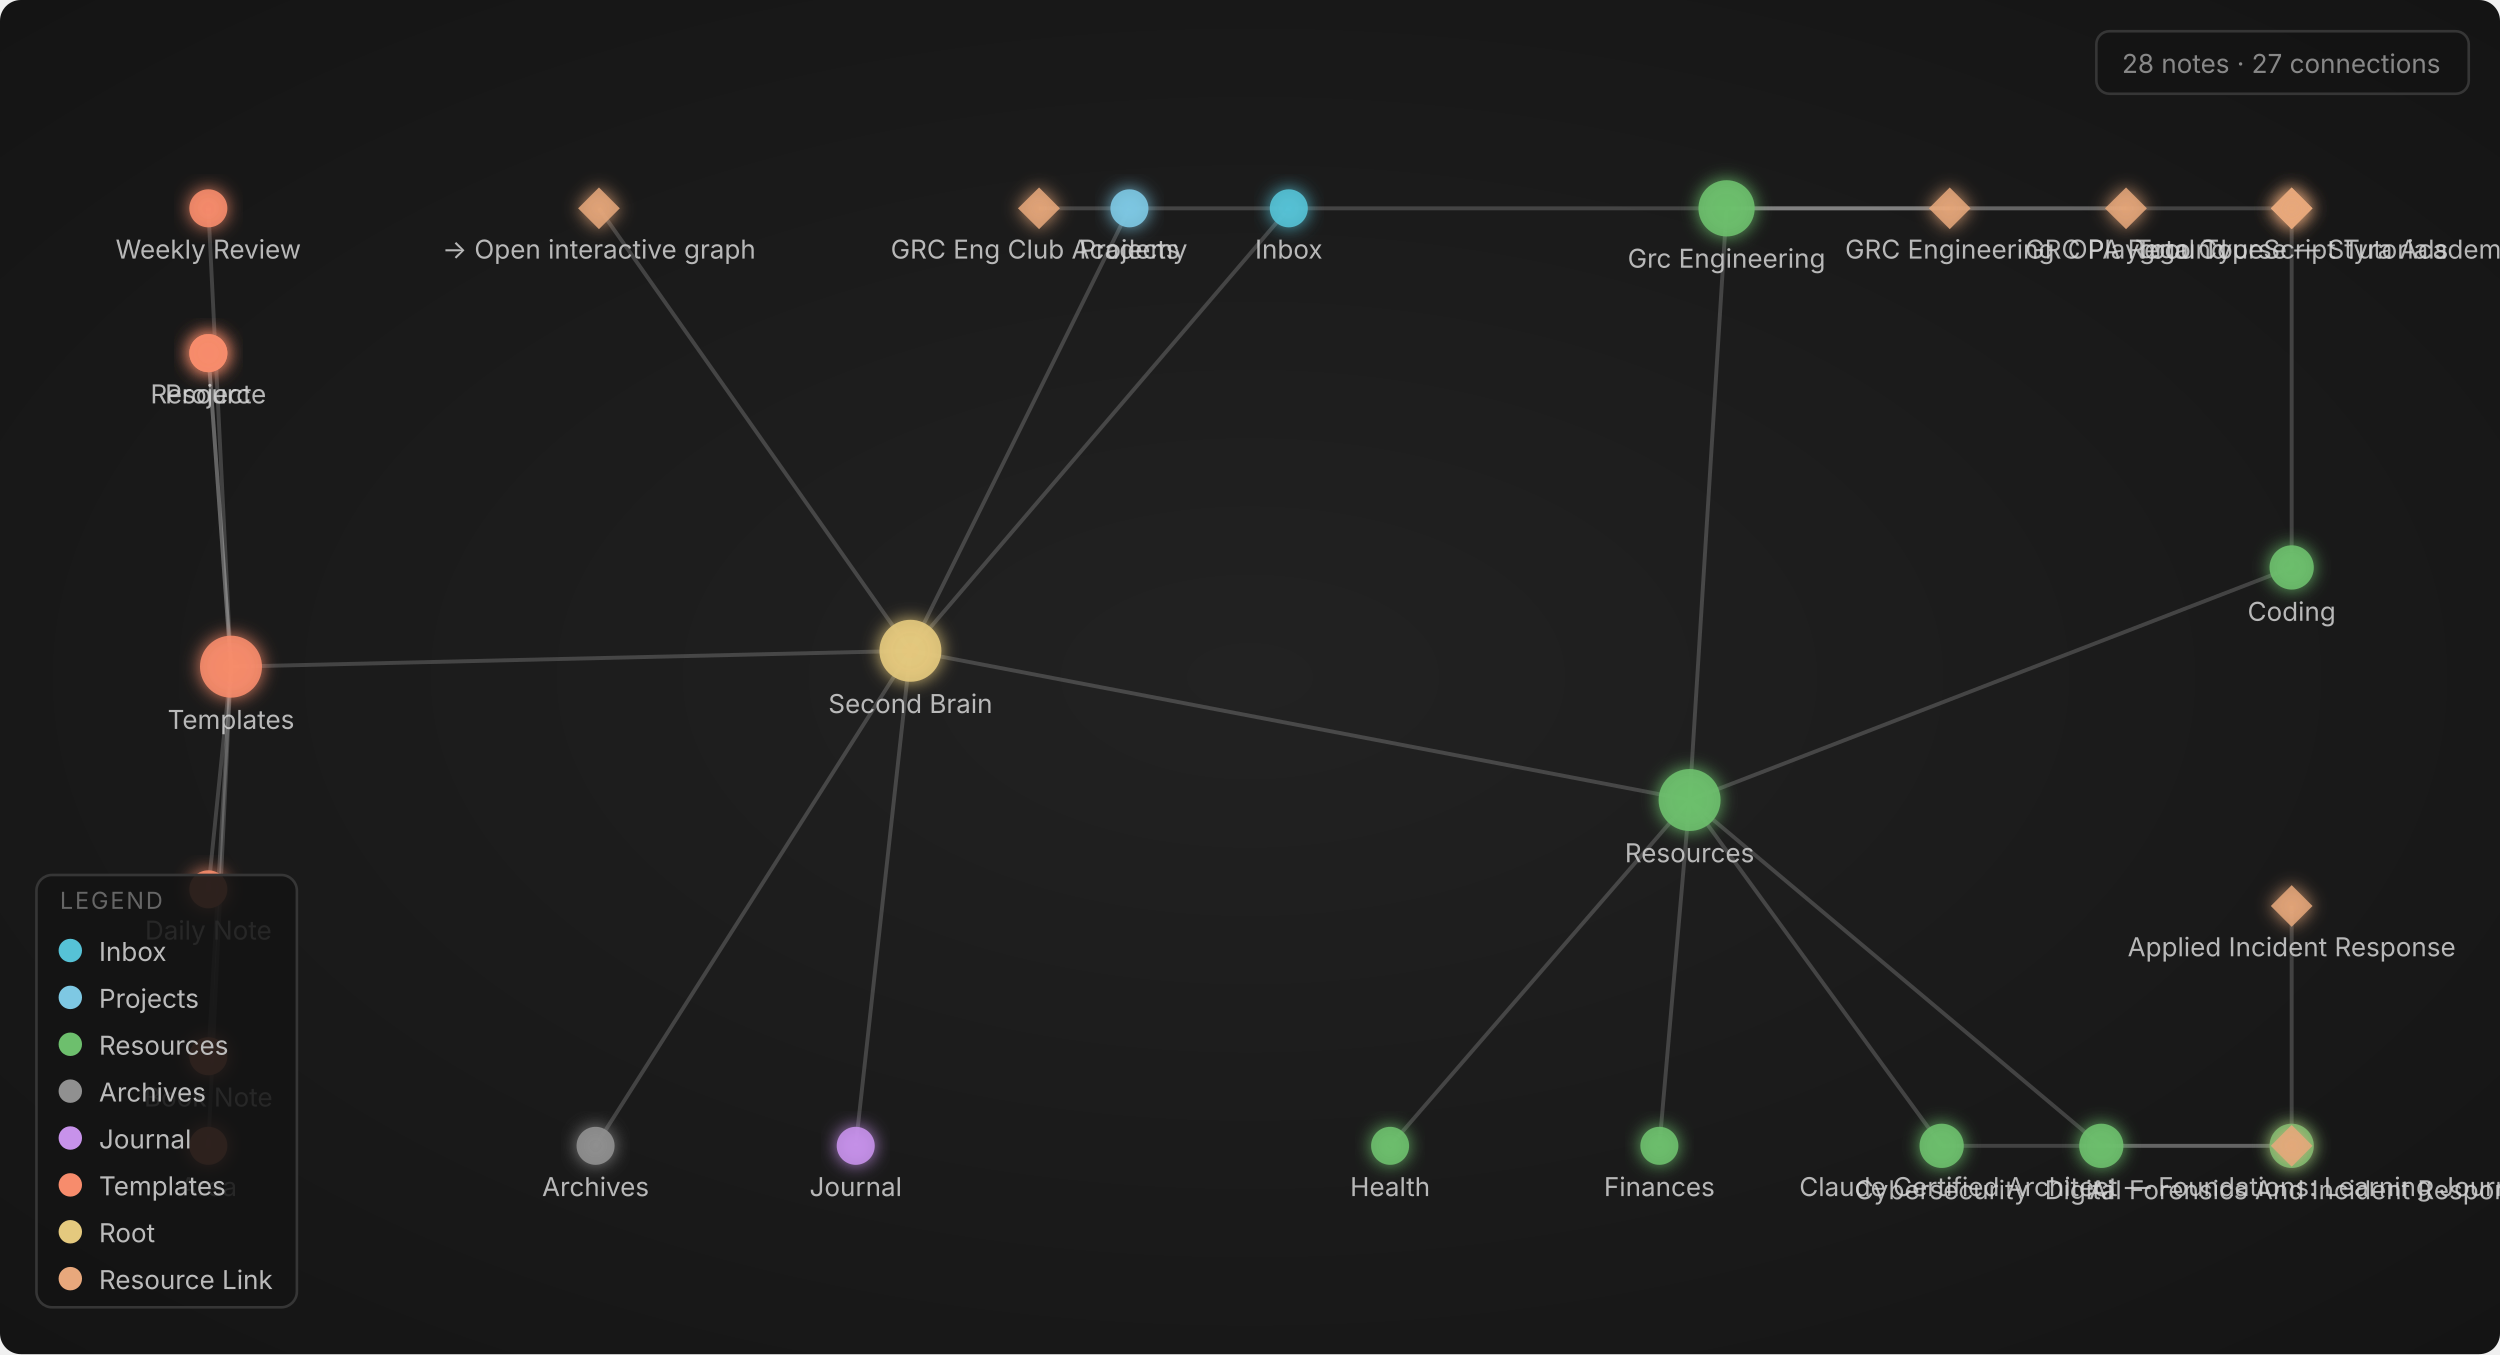
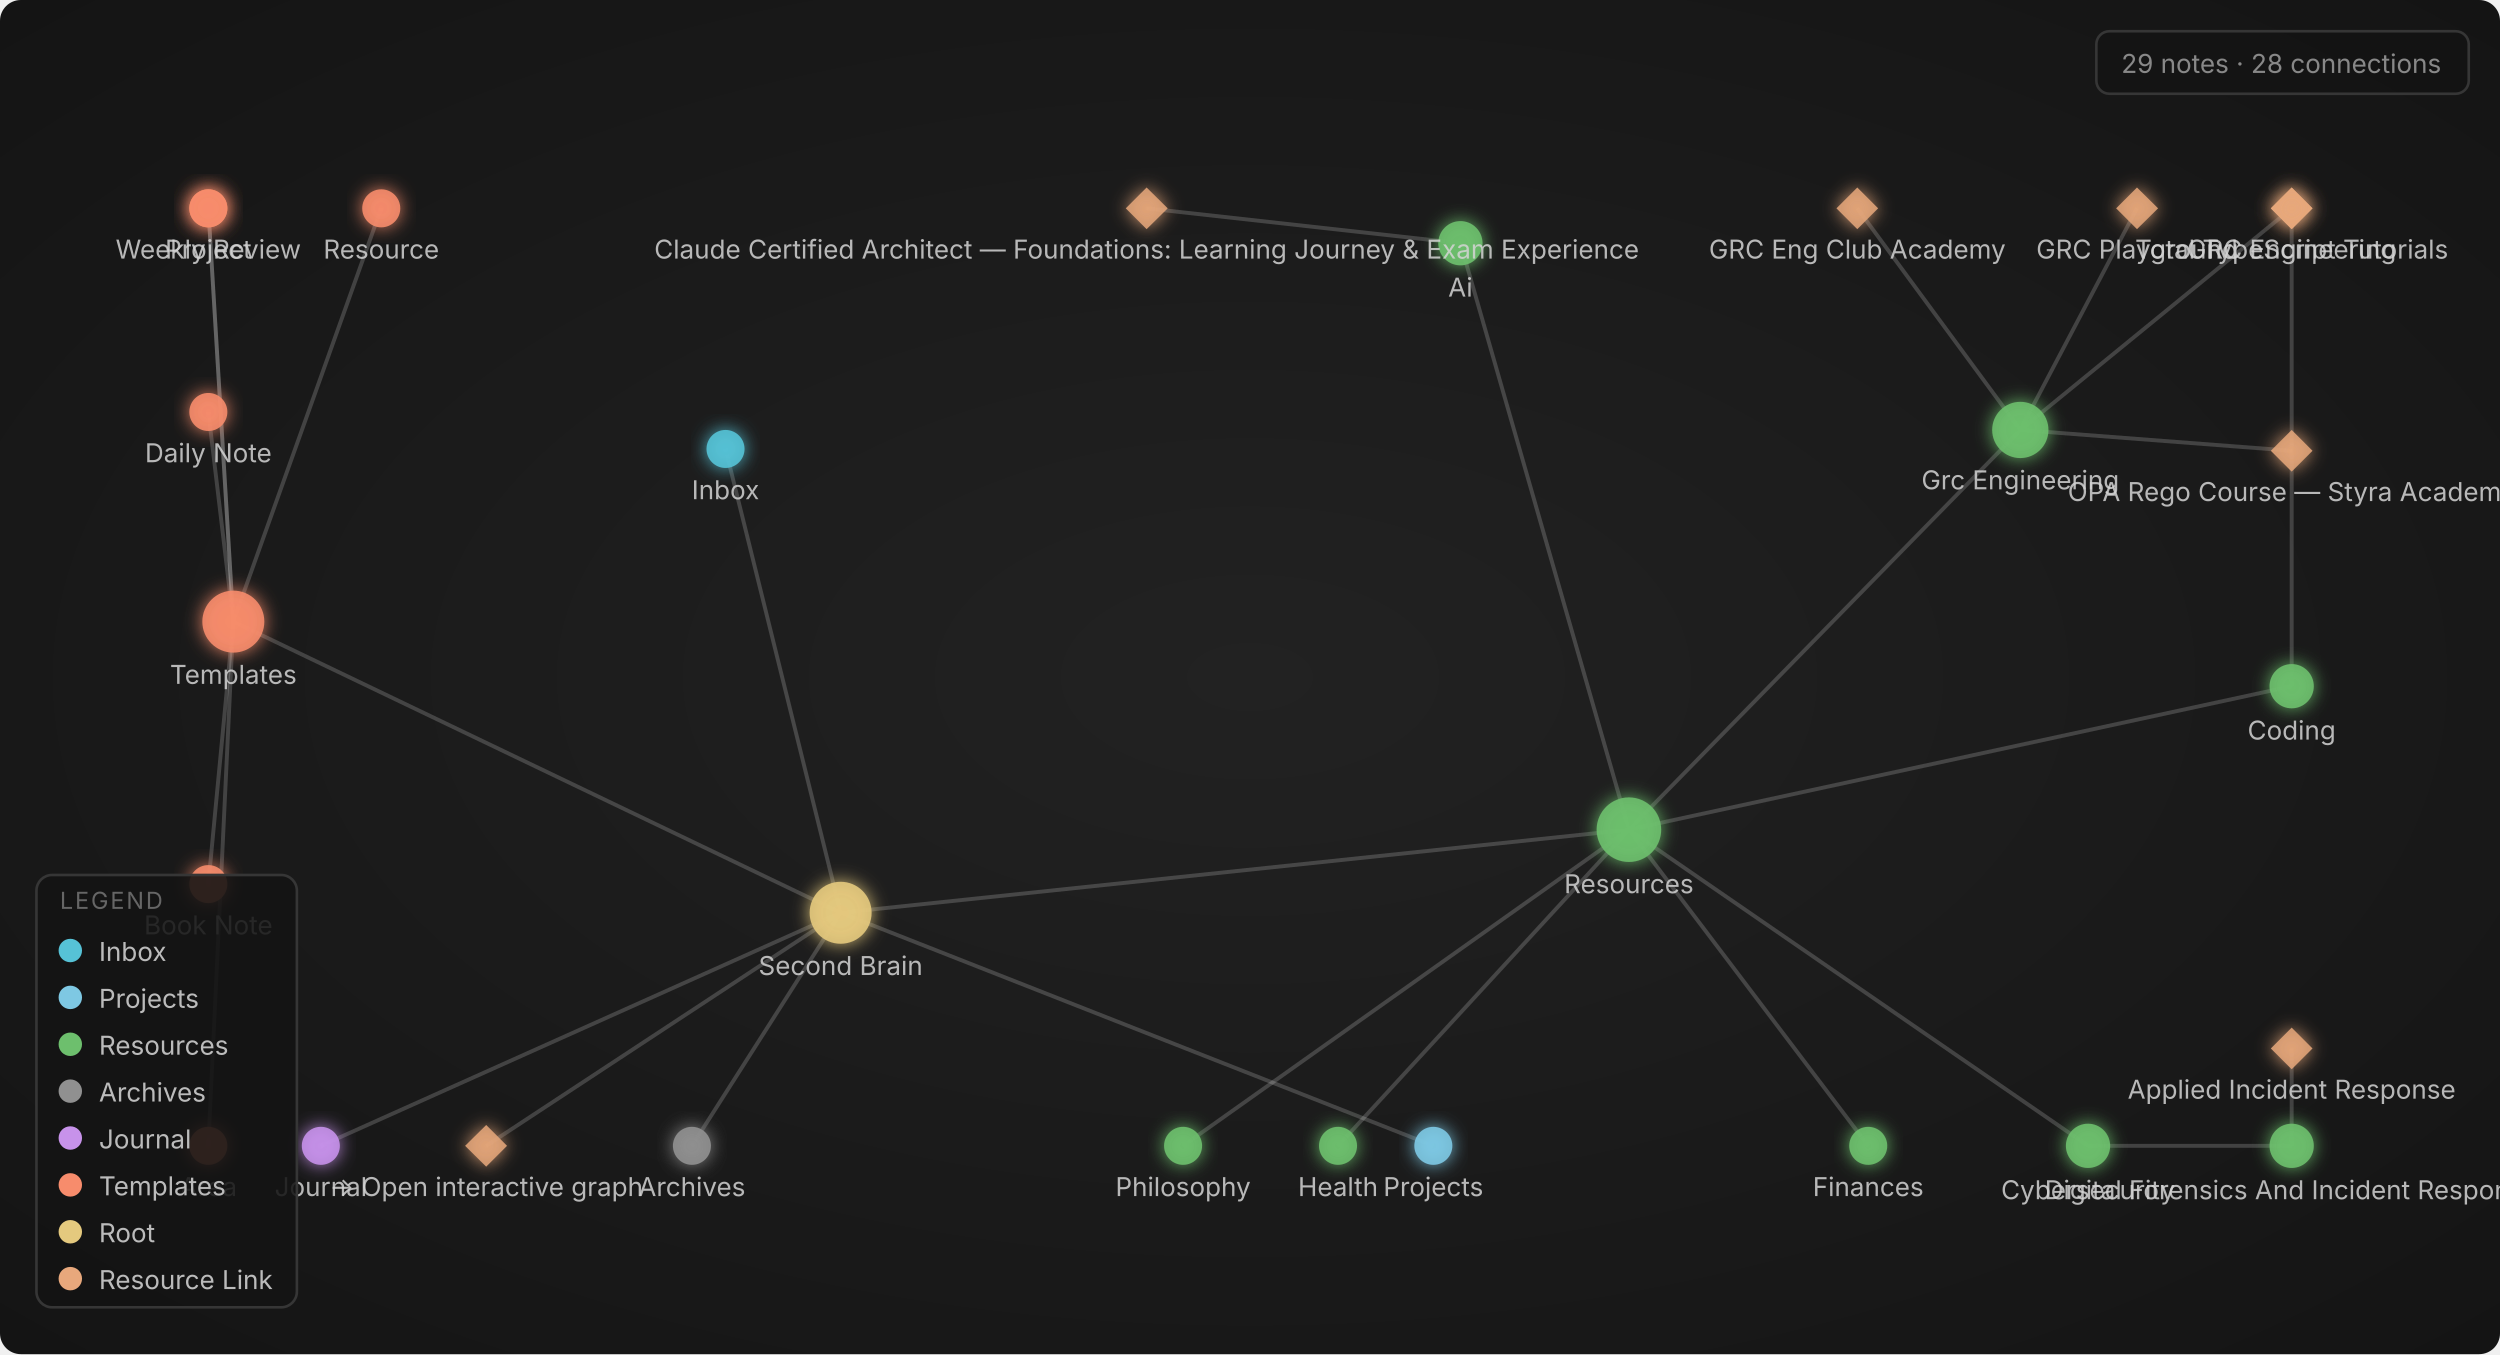
<svg xmlns="http://www.w3.org/2000/svg" width="960" height="520" viewBox="0 0 960 520">
  <defs>
    <radialGradient id="bg" cx="50%" cy="50%" r="70%">
      <stop offset="0%" stop-color="#222222" />
      <stop offset="100%" stop-color="#141414" />
    </radialGradient>
    <filter id="glow" x="-40%" y="-40%" width="180%" height="180%">
      <feGaussianBlur stdDeviation="3.5" result="coloredBlur" />
      <feMerge>
        <feMergeNode in="coloredBlur" />
        <feMergeNode in="SourceGraphic" />
      </feMerge>
    </filter>
  </defs>
  <rect width="960" height="520" fill="url(#bg)" rx="8" />
  <g id="edges">
-     <line x1="648.8" y1="307.2" x2="806.9" y2="440.0" stroke="#ffffff" stroke-opacity="0.18" stroke-width="1.5" />
-     <line x1="648.8" y1="307.2" x2="880.0" y2="217.9" stroke="#ffffff" stroke-opacity="0.18" stroke-width="1.5" />
-     <line x1="648.8" y1="307.2" x2="745.6" y2="440.0" stroke="#ffffff" stroke-opacity="0.18" stroke-width="1.5" />
-     <line x1="648.8" y1="307.2" x2="637.2" y2="440.0" stroke="#ffffff" stroke-opacity="0.18" stroke-width="1.5" />
-     <line x1="648.8" y1="307.2" x2="663.0" y2="80.0" stroke="#ffffff" stroke-opacity="0.18" stroke-width="1.5" />
-     <line x1="648.8" y1="307.2" x2="533.8" y2="440.0" stroke="#ffffff" stroke-opacity="0.18" stroke-width="1.5" />
-     <line x1="745.6" y1="440.0" x2="880.0" y2="440.0" stroke="#ffffff" stroke-opacity="0.18" stroke-width="1.5" />
-     <line x1="88.7" y1="256.0" x2="80.0" y2="135.6" stroke="#ffffff" stroke-opacity="0.18" stroke-width="1.5" />
-     <line x1="88.7" y1="256.0" x2="80.0" y2="440.0" stroke="#ffffff" stroke-opacity="0.18" stroke-width="1.5" />
-     <line x1="88.7" y1="256.0" x2="80.0" y2="135.6" stroke="#ffffff" stroke-opacity="0.18" stroke-width="1.5" />
-     <line x1="88.7" y1="256.0" x2="80.0" y2="341.5" stroke="#ffffff" stroke-opacity="0.18" stroke-width="1.5" />
-     <line x1="88.7" y1="256.0" x2="80.0" y2="80.0" stroke="#ffffff" stroke-opacity="0.18" stroke-width="1.5" />
-     <line x1="88.7" y1="256.0" x2="80.0" y2="405.6" stroke="#ffffff" stroke-opacity="0.18" stroke-width="1.5" />
-     <line x1="349.6" y1="249.9" x2="494.9" y2="80.0" stroke="#ffffff" stroke-opacity="0.18" stroke-width="1.5" />
-     <line x1="349.6" y1="249.9" x2="433.7" y2="80.0" stroke="#ffffff" stroke-opacity="0.18" stroke-width="1.5" />
-     <line x1="349.6" y1="249.9" x2="648.8" y2="307.2" stroke="#ffffff" stroke-opacity="0.18" stroke-width="1.5" />
-     <line x1="349.6" y1="249.9" x2="228.7" y2="440.0" stroke="#ffffff" stroke-opacity="0.18" stroke-width="1.5" />
-     <line x1="349.6" y1="249.9" x2="328.6" y2="440.0" stroke="#ffffff" stroke-opacity="0.18" stroke-width="1.5" />
-     <line x1="349.6" y1="249.9" x2="88.7" y2="256.0" stroke="#ffffff" stroke-opacity="0.18" stroke-width="1.5" />
-     <line x1="806.9" y1="440.0" x2="880.0" y2="440.0" stroke="#ffffff" stroke-opacity="0.18" stroke-width="1.5" />
-     <line x1="880.0" y1="217.9" x2="880.0" y2="80.0" stroke="#ffffff" stroke-opacity="0.18" stroke-width="1.5" />
-     <line x1="880.0" y1="440.0" x2="880.0" y2="347.9" stroke="#ffffff" stroke-opacity="0.18" stroke-width="1.5" />
-     <line x1="663.0" y1="80.0" x2="399.0" y2="80.0" stroke="#ffffff" stroke-opacity="0.18" stroke-width="1.5" />
-     <line x1="663.0" y1="80.0" x2="748.7" y2="80.0" stroke="#ffffff" stroke-opacity="0.18" stroke-width="1.5" />
-     <line x1="663.0" y1="80.0" x2="816.4" y2="80.0" stroke="#ffffff" stroke-opacity="0.18" stroke-width="1.5" />
-     <line x1="663.0" y1="80.0" x2="880.0" y2="80.0" stroke="#ffffff" stroke-opacity="0.18" stroke-width="1.5" />
-     <line x1="349.6" y1="249.9" x2="230.0" y2="80.0" stroke="#ffffff" stroke-opacity="0.18" stroke-width="1.5" />
+     <line x1="625.5" y1="318.6" x2="560.8" y2="93.4" stroke="#ffffff" stroke-opacity="0.18" stroke-width="1.5" />
+     <line x1="625.5" y1="318.6" x2="880.0" y2="263.5" stroke="#ffffff" stroke-opacity="0.18" stroke-width="1.5" />
+     <line x1="625.5" y1="318.6" x2="801.8" y2="440.0" stroke="#ffffff" stroke-opacity="0.18" stroke-width="1.5" />
+     <line x1="625.5" y1="318.6" x2="717.4" y2="440.0" stroke="#ffffff" stroke-opacity="0.18" stroke-width="1.5" />
+     <line x1="625.5" y1="318.6" x2="775.8" y2="165.1" stroke="#ffffff" stroke-opacity="0.18" stroke-width="1.5" />
+     <line x1="625.5" y1="318.6" x2="513.8" y2="440.0" stroke="#ffffff" stroke-opacity="0.18" stroke-width="1.5" />
+     <line x1="625.5" y1="318.6" x2="454.3" y2="440.0" stroke="#ffffff" stroke-opacity="0.18" stroke-width="1.5" />
+     <line x1="801.8" y1="440.0" x2="880.0" y2="440.0" stroke="#ffffff" stroke-opacity="0.18" stroke-width="1.5" />
+     <line x1="89.6" y1="238.7" x2="80.0" y2="80.0" stroke="#ffffff" stroke-opacity="0.18" stroke-width="1.5" />
+     <line x1="89.6" y1="238.7" x2="80.0" y2="440.0" stroke="#ffffff" stroke-opacity="0.18" stroke-width="1.5" />
+     <line x1="89.6" y1="238.7" x2="146.4" y2="80.0" stroke="#ffffff" stroke-opacity="0.18" stroke-width="1.5" />
+     <line x1="89.6" y1="238.7" x2="80.0" y2="158.2" stroke="#ffffff" stroke-opacity="0.18" stroke-width="1.5" />
+     <line x1="89.6" y1="238.7" x2="80.0" y2="80.0" stroke="#ffffff" stroke-opacity="0.18" stroke-width="1.5" />
+     <line x1="89.6" y1="238.7" x2="80.0" y2="339.5" stroke="#ffffff" stroke-opacity="0.18" stroke-width="1.5" />
+     <line x1="322.8" y1="350.5" x2="278.6" y2="172.4" stroke="#ffffff" stroke-opacity="0.18" stroke-width="1.5" />
+     <line x1="322.8" y1="350.5" x2="550.4" y2="440.0" stroke="#ffffff" stroke-opacity="0.18" stroke-width="1.5" />
+     <line x1="322.8" y1="350.5" x2="625.5" y2="318.6" stroke="#ffffff" stroke-opacity="0.18" stroke-width="1.5" />
+     <line x1="322.8" y1="350.5" x2="265.7" y2="440.0" stroke="#ffffff" stroke-opacity="0.18" stroke-width="1.5" />
+     <line x1="322.8" y1="350.5" x2="123.2" y2="440.0" stroke="#ffffff" stroke-opacity="0.18" stroke-width="1.5" />
+     <line x1="322.8" y1="350.5" x2="89.6" y2="238.7" stroke="#ffffff" stroke-opacity="0.18" stroke-width="1.5" />
+     <line x1="560.8" y1="93.4" x2="440.3" y2="80.0" stroke="#ffffff" stroke-opacity="0.18" stroke-width="1.5" />
+     <line x1="880.0" y1="263.5" x2="880.0" y2="80.0" stroke="#ffffff" stroke-opacity="0.18" stroke-width="1.5" />
+     <line x1="880.0" y1="440.0" x2="880.0" y2="402.6" stroke="#ffffff" stroke-opacity="0.18" stroke-width="1.5" />
+     <line x1="775.8" y1="165.1" x2="713.2" y2="80.0" stroke="#ffffff" stroke-opacity="0.18" stroke-width="1.5" />
+     <line x1="775.8" y1="165.1" x2="880.0" y2="80.0" stroke="#ffffff" stroke-opacity="0.18" stroke-width="1.5" />
+     <line x1="775.8" y1="165.1" x2="820.6" y2="80.0" stroke="#ffffff" stroke-opacity="0.18" stroke-width="1.5" />
+     <line x1="775.8" y1="165.1" x2="880.0" y2="173.1" stroke="#ffffff" stroke-opacity="0.18" stroke-width="1.5" />
+     <line x1="322.8" y1="350.5" x2="186.7" y2="440.0" stroke="#ffffff" stroke-opacity="0.18" stroke-width="1.5" />
  </g>
  <g id="nodes">
-     <circle cx="494.9" cy="80.0" r="7.3" fill="#56c2d6" fill-opacity="0.9" filter="url(#glow)" />
-     <text x="494.9" y="99.3" text-anchor="middle" font-size="10" font-family="-apple-system,BlinkMacSystemFont,'Segoe UI',sans-serif" fill="#d4d4d4" fill-opacity="0.85">Inbox</text>
-     <circle cx="433.7" cy="80.0" r="7.3" fill="#7ec8e3" fill-opacity="0.9" filter="url(#glow)" />
-     <text x="433.7" y="99.3" text-anchor="middle" font-size="10" font-family="-apple-system,BlinkMacSystemFont,'Segoe UI',sans-serif" fill="#d4d4d4" fill-opacity="0.85">Projects</text>
-     <circle cx="648.8" cy="307.2" r="11.9" fill="#6dbf6d" fill-opacity="0.9" filter="url(#glow)" />
-     <text x="648.8" y="331.1" text-anchor="middle" font-size="10" font-family="-apple-system,BlinkMacSystemFont,'Segoe UI',sans-serif" fill="#d4d4d4" fill-opacity="0.85">Resources</text>
-     <circle cx="806.9" cy="440.0" r="8.5" fill="#6dbf6d" fill-opacity="0.9" filter="url(#glow)" />
-     <text x="806.9" y="460.5" text-anchor="middle" font-size="10" font-family="-apple-system,BlinkMacSystemFont,'Segoe UI',sans-serif" fill="#d4d4d4" fill-opacity="0.85">Ai</text>
-     <circle cx="880.0" cy="217.9" r="8.5" fill="#6dbf6d" fill-opacity="0.9" filter="url(#glow)" />
-     <text x="880.0" y="238.4" text-anchor="middle" font-size="10" font-family="-apple-system,BlinkMacSystemFont,'Segoe UI',sans-serif" fill="#d4d4d4" fill-opacity="0.85">Coding</text>
-     <circle cx="745.6" cy="440.0" r="8.5" fill="#6dbf6d" fill-opacity="0.9" filter="url(#glow)" />
-     <text x="745.6" y="460.5" text-anchor="middle" font-size="10" font-family="-apple-system,BlinkMacSystemFont,'Segoe UI',sans-serif" fill="#d4d4d4" fill-opacity="0.85">Cybersecurity</text>
+     <circle cx="278.6" cy="172.4" r="7.3" fill="#56c2d6" fill-opacity="0.9" filter="url(#glow)" />
+     <text x="278.6" y="191.7" text-anchor="middle" font-size="10" font-family="-apple-system,BlinkMacSystemFont,'Segoe UI',sans-serif" fill="#d4d4d4" fill-opacity="0.85">Inbox</text>
+     <circle cx="550.4" cy="440.0" r="7.3" fill="#7ec8e3" fill-opacity="0.9" filter="url(#glow)" />
+     <text x="550.4" y="459.3" text-anchor="middle" font-size="10" font-family="-apple-system,BlinkMacSystemFont,'Segoe UI',sans-serif" fill="#d4d4d4" fill-opacity="0.85">Projects</text>
+     <circle cx="625.5" cy="318.6" r="12.4" fill="#6dbf6d" fill-opacity="0.9" filter="url(#glow)" />
+     <text x="625.5" y="343.0" text-anchor="middle" font-size="10" font-family="-apple-system,BlinkMacSystemFont,'Segoe UI',sans-serif" fill="#d4d4d4" fill-opacity="0.85">Resources</text>
+     <circle cx="560.8" cy="93.4" r="8.5" fill="#6dbf6d" fill-opacity="0.9" filter="url(#glow)" />
+     <text x="560.8" y="113.9" text-anchor="middle" font-size="10" font-family="-apple-system,BlinkMacSystemFont,'Segoe UI',sans-serif" fill="#d4d4d4" fill-opacity="0.85">Ai</text>
+     <circle cx="880.0" cy="263.5" r="8.5" fill="#6dbf6d" fill-opacity="0.9" filter="url(#glow)" />
+     <text x="880.0" y="284.0" text-anchor="middle" font-size="10" font-family="-apple-system,BlinkMacSystemFont,'Segoe UI',sans-serif" fill="#d4d4d4" fill-opacity="0.85">Coding</text>
+     <circle cx="801.8" cy="440.0" r="8.5" fill="#6dbf6d" fill-opacity="0.9" filter="url(#glow)" />
+     <text x="801.8" y="460.5" text-anchor="middle" font-size="10" font-family="-apple-system,BlinkMacSystemFont,'Segoe UI',sans-serif" fill="#d4d4d4" fill-opacity="0.85">Cybersecurity</text>
    <circle cx="880.0" cy="440.0" r="8.5" fill="#6dbf6d" fill-opacity="0.9" filter="url(#glow)" />
    <text x="880.0" y="460.5" text-anchor="middle" font-size="10" font-family="-apple-system,BlinkMacSystemFont,'Segoe UI',sans-serif" fill="#d4d4d4" fill-opacity="0.85">Digital Forensics And Incident Response</text>
-     <circle cx="637.2" cy="440.0" r="7.3" fill="#6dbf6d" fill-opacity="0.9" filter="url(#glow)" />
-     <text x="637.2" y="459.3" text-anchor="middle" font-size="10" font-family="-apple-system,BlinkMacSystemFont,'Segoe UI',sans-serif" fill="#d4d4d4" fill-opacity="0.85">Finances</text>
-     <circle cx="663.0" cy="80.0" r="10.8" fill="#6dbf6d" fill-opacity="0.9" filter="url(#glow)" />
-     <text x="663.0" y="102.8" text-anchor="middle" font-size="10" font-family="-apple-system,BlinkMacSystemFont,'Segoe UI',sans-serif" fill="#d4d4d4" fill-opacity="0.85">Grc Engineering</text>
-     <circle cx="533.8" cy="440.0" r="7.3" fill="#6dbf6d" fill-opacity="0.9" filter="url(#glow)" />
-     <text x="533.8" y="459.3" text-anchor="middle" font-size="10" font-family="-apple-system,BlinkMacSystemFont,'Segoe UI',sans-serif" fill="#d4d4d4" fill-opacity="0.85">Health</text>
-     <circle cx="228.7" cy="440.0" r="7.3" fill="#909090" fill-opacity="0.9" filter="url(#glow)" />
-     <text x="228.7" y="459.3" text-anchor="middle" font-size="10" font-family="-apple-system,BlinkMacSystemFont,'Segoe UI',sans-serif" fill="#d4d4d4" fill-opacity="0.85">Archives</text>
-     <circle cx="328.6" cy="440.0" r="7.3" fill="#c792ea" fill-opacity="0.9" filter="url(#glow)" />
-     <text x="328.6" y="459.3" text-anchor="middle" font-size="10" font-family="-apple-system,BlinkMacSystemFont,'Segoe UI',sans-serif" fill="#d4d4d4" fill-opacity="0.85">Journal</text>
-     <circle cx="88.7" cy="256.0" r="11.9" fill="#f78c6c" fill-opacity="0.9" filter="url(#glow)" />
-     <text x="88.7" y="279.9" text-anchor="middle" font-size="10" font-family="-apple-system,BlinkMacSystemFont,'Segoe UI',sans-serif" fill="#d4d4d4" fill-opacity="0.85">Templates</text>
+     <circle cx="717.4" cy="440.0" r="7.3" fill="#6dbf6d" fill-opacity="0.9" filter="url(#glow)" />
+     <text x="717.4" y="459.3" text-anchor="middle" font-size="10" font-family="-apple-system,BlinkMacSystemFont,'Segoe UI',sans-serif" fill="#d4d4d4" fill-opacity="0.85">Finances</text>
+     <circle cx="775.8" cy="165.1" r="10.8" fill="#6dbf6d" fill-opacity="0.9" filter="url(#glow)" />
+     <text x="775.8" y="187.9" text-anchor="middle" font-size="10" font-family="-apple-system,BlinkMacSystemFont,'Segoe UI',sans-serif" fill="#d4d4d4" fill-opacity="0.85">Grc Engineering</text>
+     <circle cx="513.8" cy="440.0" r="7.3" fill="#6dbf6d" fill-opacity="0.9" filter="url(#glow)" />
+     <text x="513.8" y="459.3" text-anchor="middle" font-size="10" font-family="-apple-system,BlinkMacSystemFont,'Segoe UI',sans-serif" fill="#d4d4d4" fill-opacity="0.85">Health</text>
+     <circle cx="454.3" cy="440.0" r="7.3" fill="#6dbf6d" fill-opacity="0.9" filter="url(#glow)" />
+     <text x="454.3" y="459.3" text-anchor="middle" font-size="10" font-family="-apple-system,BlinkMacSystemFont,'Segoe UI',sans-serif" fill="#d4d4d4" fill-opacity="0.85">Philosophy</text>
+     <circle cx="265.7" cy="440.0" r="7.3" fill="#909090" fill-opacity="0.9" filter="url(#glow)" />
+     <text x="265.7" y="459.3" text-anchor="middle" font-size="10" font-family="-apple-system,BlinkMacSystemFont,'Segoe UI',sans-serif" fill="#d4d4d4" fill-opacity="0.85">Archives</text>
+     <circle cx="123.2" cy="440.0" r="7.3" fill="#c792ea" fill-opacity="0.9" filter="url(#glow)" />
+     <text x="123.2" y="459.3" text-anchor="middle" font-size="10" font-family="-apple-system,BlinkMacSystemFont,'Segoe UI',sans-serif" fill="#d4d4d4" fill-opacity="0.85">Journal</text>
+     <circle cx="89.6" cy="238.7" r="11.9" fill="#f78c6c" fill-opacity="0.9" filter="url(#glow)" />
+     <text x="89.6" y="262.6" text-anchor="middle" font-size="10" font-family="-apple-system,BlinkMacSystemFont,'Segoe UI',sans-serif" fill="#d4d4d4" fill-opacity="0.85">Templates</text>
    <circle cx="80.0" cy="440.0" r="7.3" fill="#f78c6c" fill-opacity="0.9" filter="url(#glow)" />
    <text x="80.0" y="459.3" text-anchor="middle" font-size="10" font-family="-apple-system,BlinkMacSystemFont,'Segoe UI',sans-serif" fill="#d4d4d4" fill-opacity="0.85">Area</text>
-     <circle cx="80.0" cy="405.6" r="7.3" fill="#f78c6c" fill-opacity="0.9" filter="url(#glow)" />
-     <text x="80.0" y="424.9" text-anchor="middle" font-size="10" font-family="-apple-system,BlinkMacSystemFont,'Segoe UI',sans-serif" fill="#d4d4d4" fill-opacity="0.85">Book Note</text>
-     <circle cx="80.0" cy="341.5" r="7.3" fill="#f78c6c" fill-opacity="0.9" filter="url(#glow)" />
-     <text x="80.0" y="360.8" text-anchor="middle" font-size="10" font-family="-apple-system,BlinkMacSystemFont,'Segoe UI',sans-serif" fill="#d4d4d4" fill-opacity="0.85">Daily Note</text>
-     <circle cx="80.0" cy="135.6" r="7.3" fill="#f78c6c" fill-opacity="0.9" filter="url(#glow)" />
-     <text x="80.0" y="154.9" text-anchor="middle" font-size="10" font-family="-apple-system,BlinkMacSystemFont,'Segoe UI',sans-serif" fill="#d4d4d4" fill-opacity="0.85">Project</text>
-     <circle cx="80.0" cy="135.6" r="7.3" fill="#f78c6c" fill-opacity="0.9" filter="url(#glow)" />
-     <text x="80.0" y="154.9" text-anchor="middle" font-size="10" font-family="-apple-system,BlinkMacSystemFont,'Segoe UI',sans-serif" fill="#d4d4d4" fill-opacity="0.85">Resource</text>
+     <circle cx="80.0" cy="339.5" r="7.3" fill="#f78c6c" fill-opacity="0.9" filter="url(#glow)" />
+     <text x="80.0" y="358.8" text-anchor="middle" font-size="10" font-family="-apple-system,BlinkMacSystemFont,'Segoe UI',sans-serif" fill="#d4d4d4" fill-opacity="0.85">Book Note</text>
+     <circle cx="80.0" cy="158.2" r="7.3" fill="#f78c6c" fill-opacity="0.9" filter="url(#glow)" />
+     <text x="80.0" y="177.5" text-anchor="middle" font-size="10" font-family="-apple-system,BlinkMacSystemFont,'Segoe UI',sans-serif" fill="#d4d4d4" fill-opacity="0.85">Daily Note</text>
+     <circle cx="80.0" cy="80.0" r="7.3" fill="#f78c6c" fill-opacity="0.9" filter="url(#glow)" />
+     <text x="80.0" y="99.3" text-anchor="middle" font-size="10" font-family="-apple-system,BlinkMacSystemFont,'Segoe UI',sans-serif" fill="#d4d4d4" fill-opacity="0.85">Project</text>
+     <circle cx="146.4" cy="80.0" r="7.3" fill="#f78c6c" fill-opacity="0.9" filter="url(#glow)" />
+     <text x="146.4" y="99.3" text-anchor="middle" font-size="10" font-family="-apple-system,BlinkMacSystemFont,'Segoe UI',sans-serif" fill="#d4d4d4" fill-opacity="0.85">Resource</text>
    <circle cx="80.0" cy="80.0" r="7.3" fill="#f78c6c" fill-opacity="0.9" filter="url(#glow)" />
    <text x="80.0" y="99.3" text-anchor="middle" font-size="10" font-family="-apple-system,BlinkMacSystemFont,'Segoe UI',sans-serif" fill="#d4d4d4" fill-opacity="0.85">Weekly Review</text>
-     <circle cx="349.6" cy="249.9" r="11.9" fill="#e4c97e" fill-opacity="0.9" filter="url(#glow)" />
-     <text x="349.6" y="273.8" text-anchor="middle" font-size="10" font-family="-apple-system,BlinkMacSystemFont,'Segoe UI',sans-serif" fill="#d4d4d4" fill-opacity="0.85">Second Brain</text>
-     <polygon points="880.0,432.0 888.0,440.0 880.0,448.0 872.0,440.0" fill="#e8a87c" fill-opacity="0.85" filter="url(#glow)" />
-     <text x="880.0" y="459.3" text-anchor="middle" font-size="10" font-family="-apple-system,BlinkMacSystemFont,'Segoe UI',sans-serif" fill="#d4d4d4" fill-opacity="0.85">Claude Certified Architect — Foundations: Learning Journey &amp; Exam Experience</text>
+     <circle cx="322.8" cy="350.5" r="11.9" fill="#e4c97e" fill-opacity="0.9" filter="url(#glow)" />
+     <text x="322.8" y="374.4" text-anchor="middle" font-size="10" font-family="-apple-system,BlinkMacSystemFont,'Segoe UI',sans-serif" fill="#d4d4d4" fill-opacity="0.85">Second Brain</text>
+     <polygon points="440.3,72.0 448.4,80.0 440.3,88.0 432.3,80.0" fill="#e8a87c" fill-opacity="0.85" filter="url(#glow)" />
+     <text x="440.3" y="99.3" text-anchor="middle" font-size="10" font-family="-apple-system,BlinkMacSystemFont,'Segoe UI',sans-serif" fill="#d4d4d4" fill-opacity="0.85">Claude Certified Architect — Foundations: Learning Journey &amp; Exam Experience</text>
    <polygon points="880.0,72.0 888.0,80.0 880.0,88.0 872.0,80.0" fill="#e8a87c" fill-opacity="0.85" filter="url(#glow)" />
    <text x="880.0" y="99.3" text-anchor="middle" font-size="10" font-family="-apple-system,BlinkMacSystemFont,'Segoe UI',sans-serif" fill="#d4d4d4" fill-opacity="0.85">Total TypeScript Tutorials</text>
-     <polygon points="880.0,339.9 888.0,347.9 880.0,355.9 872.0,347.9" fill="#e8a87c" fill-opacity="0.85" filter="url(#glow)" />
-     <text x="880.0" y="367.2" text-anchor="middle" font-size="10" font-family="-apple-system,BlinkMacSystemFont,'Segoe UI',sans-serif" fill="#d4d4d4" fill-opacity="0.85">Applied Incident Response</text>
-     <polygon points="399.0,72.0 407.0,80.0 399.0,88.0 390.9,80.0" fill="#e8a87c" fill-opacity="0.85" filter="url(#glow)" />
-     <text x="399.0" y="99.3" text-anchor="middle" font-size="10" font-family="-apple-system,BlinkMacSystemFont,'Segoe UI',sans-serif" fill="#d4d4d4" fill-opacity="0.85">GRC Eng Club Academy</text>
-     <polygon points="748.7,72.0 756.7,80.0 748.7,88.0 740.7,80.0" fill="#e8a87c" fill-opacity="0.85" filter="url(#glow)" />
-     <text x="748.7" y="99.3" text-anchor="middle" font-size="10" font-family="-apple-system,BlinkMacSystemFont,'Segoe UI',sans-serif" fill="#d4d4d4" fill-opacity="0.85">GRC Engineering</text>
-     <polygon points="816.4,72.0 824.4,80.0 816.4,88.0 808.3,80.0" fill="#e8a87c" fill-opacity="0.85" filter="url(#glow)" />
-     <text x="816.4" y="99.3" text-anchor="middle" font-size="10" font-family="-apple-system,BlinkMacSystemFont,'Segoe UI',sans-serif" fill="#d4d4d4" fill-opacity="0.85">GRC Playground</text>
+     <polygon points="880.0,394.6 888.0,402.6 880.0,410.6 872.0,402.6" fill="#e8a87c" fill-opacity="0.85" filter="url(#glow)" />
+     <text x="880.0" y="421.9" text-anchor="middle" font-size="10" font-family="-apple-system,BlinkMacSystemFont,'Segoe UI',sans-serif" fill="#d4d4d4" fill-opacity="0.85">Applied Incident Response</text>
+     <polygon points="713.2,72.0 721.2,80.0 713.2,88.0 705.2,80.0" fill="#e8a87c" fill-opacity="0.85" filter="url(#glow)" />
+     <text x="713.2" y="99.3" text-anchor="middle" font-size="10" font-family="-apple-system,BlinkMacSystemFont,'Segoe UI',sans-serif" fill="#d4d4d4" fill-opacity="0.85">GRC Eng Club Academy</text>
    <polygon points="880.0,72.0 888.0,80.0 880.0,88.0 872.0,80.0" fill="#e8a87c" fill-opacity="0.85" filter="url(#glow)" />
-     <text x="880.0" y="99.3" text-anchor="middle" font-size="10" font-family="-apple-system,BlinkMacSystemFont,'Segoe UI',sans-serif" fill="#d4d4d4" fill-opacity="0.85">OPA Rego Course — Styra Academy</text>
-     <polygon points="230.0,72.0 238.0,80.0 230.0,88.0 222.0,80.0" fill="#e8a87c" fill-opacity="0.85" filter="url(#glow)" />
-     <text x="230.0" y="99.3" text-anchor="middle" font-size="10" font-family="-apple-system,BlinkMacSystemFont,'Segoe UI',sans-serif" fill="#d4d4d4" fill-opacity="0.85">→ Open interactive graph</text>
+     <text x="880.0" y="99.3" text-anchor="middle" font-size="10" font-family="-apple-system,BlinkMacSystemFont,'Segoe UI',sans-serif" fill="#d4d4d4" fill-opacity="0.85">GRC Engineering</text>
+     <polygon points="820.6,72.0 828.7,80.0 820.6,88.0 812.6,80.0" fill="#e8a87c" fill-opacity="0.85" filter="url(#glow)" />
+     <text x="820.6" y="99.3" text-anchor="middle" font-size="10" font-family="-apple-system,BlinkMacSystemFont,'Segoe UI',sans-serif" fill="#d4d4d4" fill-opacity="0.85">GRC Playground</text>
+     <polygon points="880.0,165.1 888.0,173.1 880.0,181.1 872.0,173.1" fill="#e8a87c" fill-opacity="0.85" filter="url(#glow)" />
+     <text x="880.0" y="192.4" text-anchor="middle" font-size="10" font-family="-apple-system,BlinkMacSystemFont,'Segoe UI',sans-serif" fill="#d4d4d4" fill-opacity="0.85">OPA Rego Course — Styra Academy</text>
+     <polygon points="186.7,432.0 194.7,440.0 186.7,448.0 178.6,440.0" fill="#e8a87c" fill-opacity="0.85" filter="url(#glow)" />
+     <text x="186.7" y="459.3" text-anchor="middle" font-size="10" font-family="-apple-system,BlinkMacSystemFont,'Segoe UI',sans-serif" fill="#d4d4d4" fill-opacity="0.85">→ Open interactive graph</text>
  </g>
  <rect x="14" y="336" width="100" height="166" rx="6" fill="#141414" fill-opacity="0.88" stroke="#363636" stroke-width="1" />
  <text x="23" y="349" font-size="9" font-family="-apple-system,BlinkMacSystemFont,'Segoe UI',sans-serif" fill="#666" letter-spacing="0.08em">LEGEND</text>
  <circle cx="27" cy="365" r="4.5" fill="#56c2d6" />
  <text x="38" y="369" font-size="10" font-family="-apple-system,BlinkMacSystemFont,'Segoe UI',sans-serif" fill="#bbbbbb">Inbox</text>
  <circle cx="27" cy="383" r="4.5" fill="#7ec8e3" />
  <text x="38" y="387" font-size="10" font-family="-apple-system,BlinkMacSystemFont,'Segoe UI',sans-serif" fill="#bbbbbb">Projects</text>
  <circle cx="27" cy="401" r="4.5" fill="#6dbf6d" />
  <text x="38" y="405" font-size="10" font-family="-apple-system,BlinkMacSystemFont,'Segoe UI',sans-serif" fill="#bbbbbb">Resources</text>
  <circle cx="27" cy="419" r="4.5" fill="#909090" />
  <text x="38" y="423" font-size="10" font-family="-apple-system,BlinkMacSystemFont,'Segoe UI',sans-serif" fill="#bbbbbb">Archives</text>
  <circle cx="27" cy="437" r="4.5" fill="#c792ea" />
  <text x="38" y="441" font-size="10" font-family="-apple-system,BlinkMacSystemFont,'Segoe UI',sans-serif" fill="#bbbbbb">Journal</text>
  <circle cx="27" cy="455" r="4.5" fill="#f78c6c" />
  <text x="38" y="459" font-size="10" font-family="-apple-system,BlinkMacSystemFont,'Segoe UI',sans-serif" fill="#bbbbbb">Templates</text>
  <circle cx="27" cy="473" r="4.5" fill="#e4c97e" />
  <text x="38" y="477" font-size="10" font-family="-apple-system,BlinkMacSystemFont,'Segoe UI',sans-serif" fill="#bbbbbb">Root</text>
  <circle cx="27" cy="491" r="4.5" fill="#e8a87c" />
  <text x="38" y="495" font-size="10" font-family="-apple-system,BlinkMacSystemFont,'Segoe UI',sans-serif" fill="#bbbbbb">Resource Link</text>
  <rect x="805" y="12" width="143" height="24" rx="5" fill="#141414" fill-opacity="0.88" stroke="#363636" stroke-width="1" />
-   <text x="876" y="28" text-anchor="middle" font-size="10" font-family="-apple-system,BlinkMacSystemFont,'Segoe UI',sans-serif" fill="#888">28 notes · 27 connections</text>
+   <text x="876" y="28" text-anchor="middle" font-size="10" font-family="-apple-system,BlinkMacSystemFont,'Segoe UI',sans-serif" fill="#888">29 notes · 28 connections</text>
</svg>
